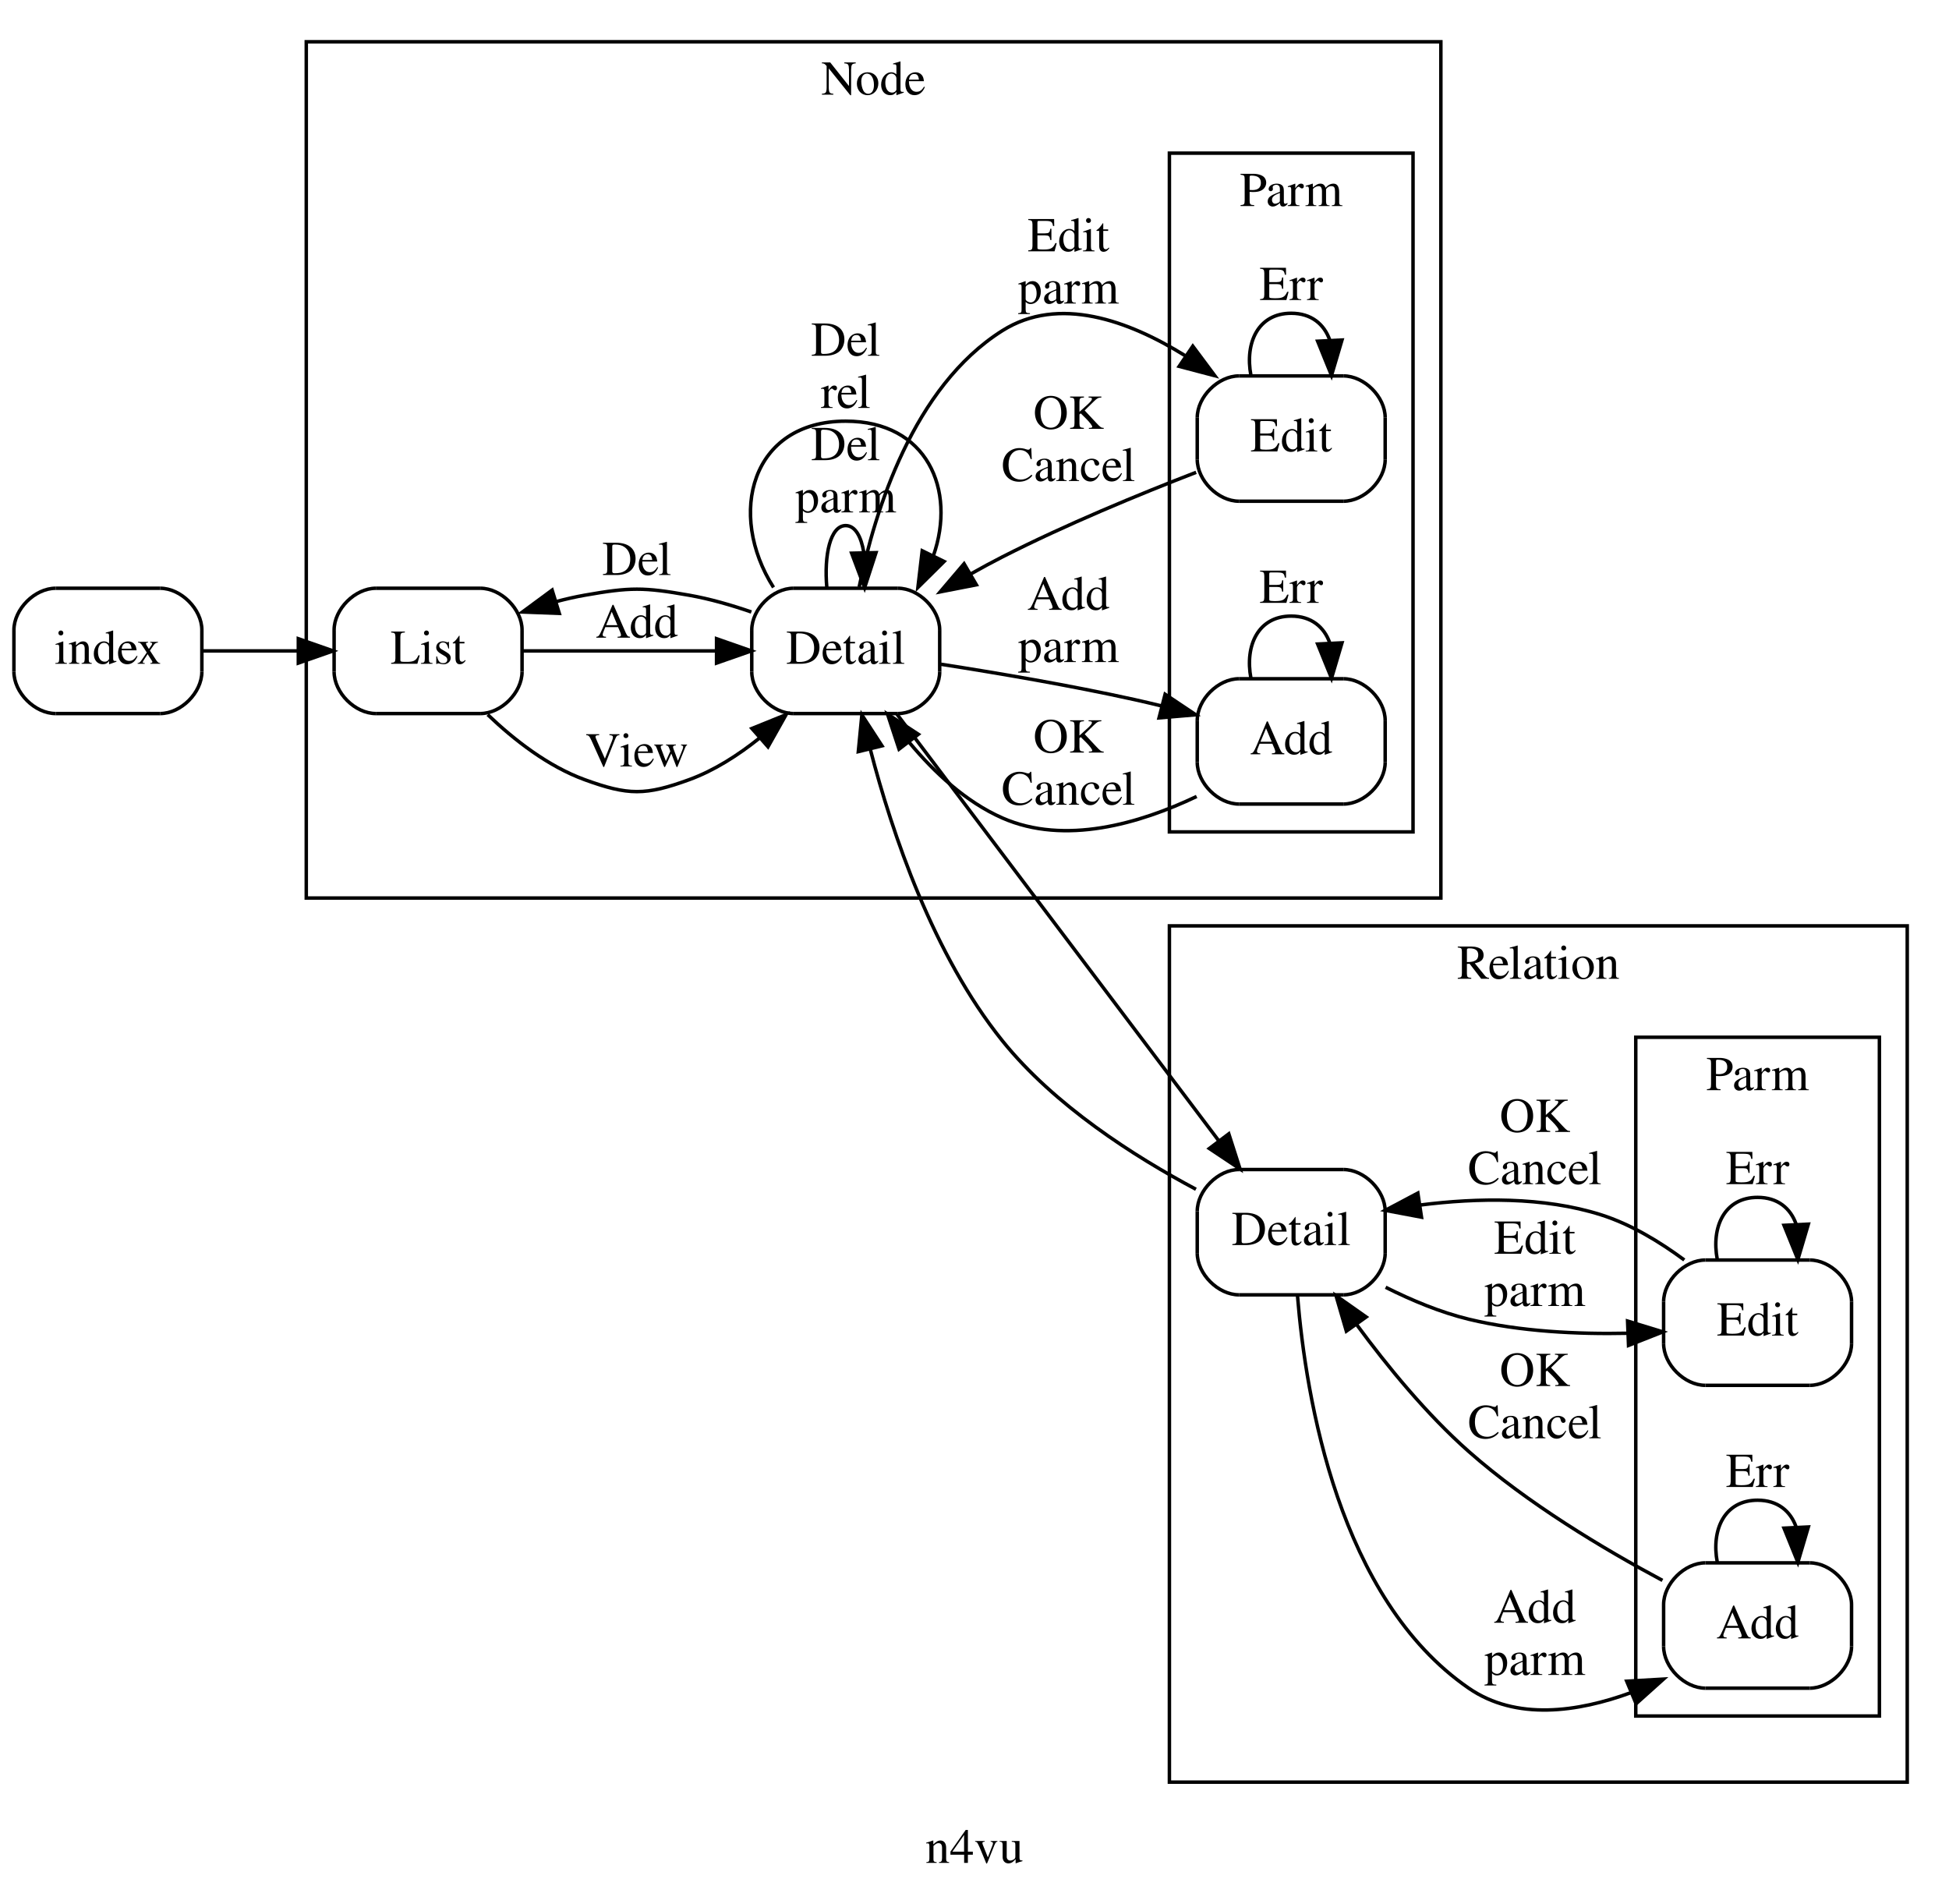
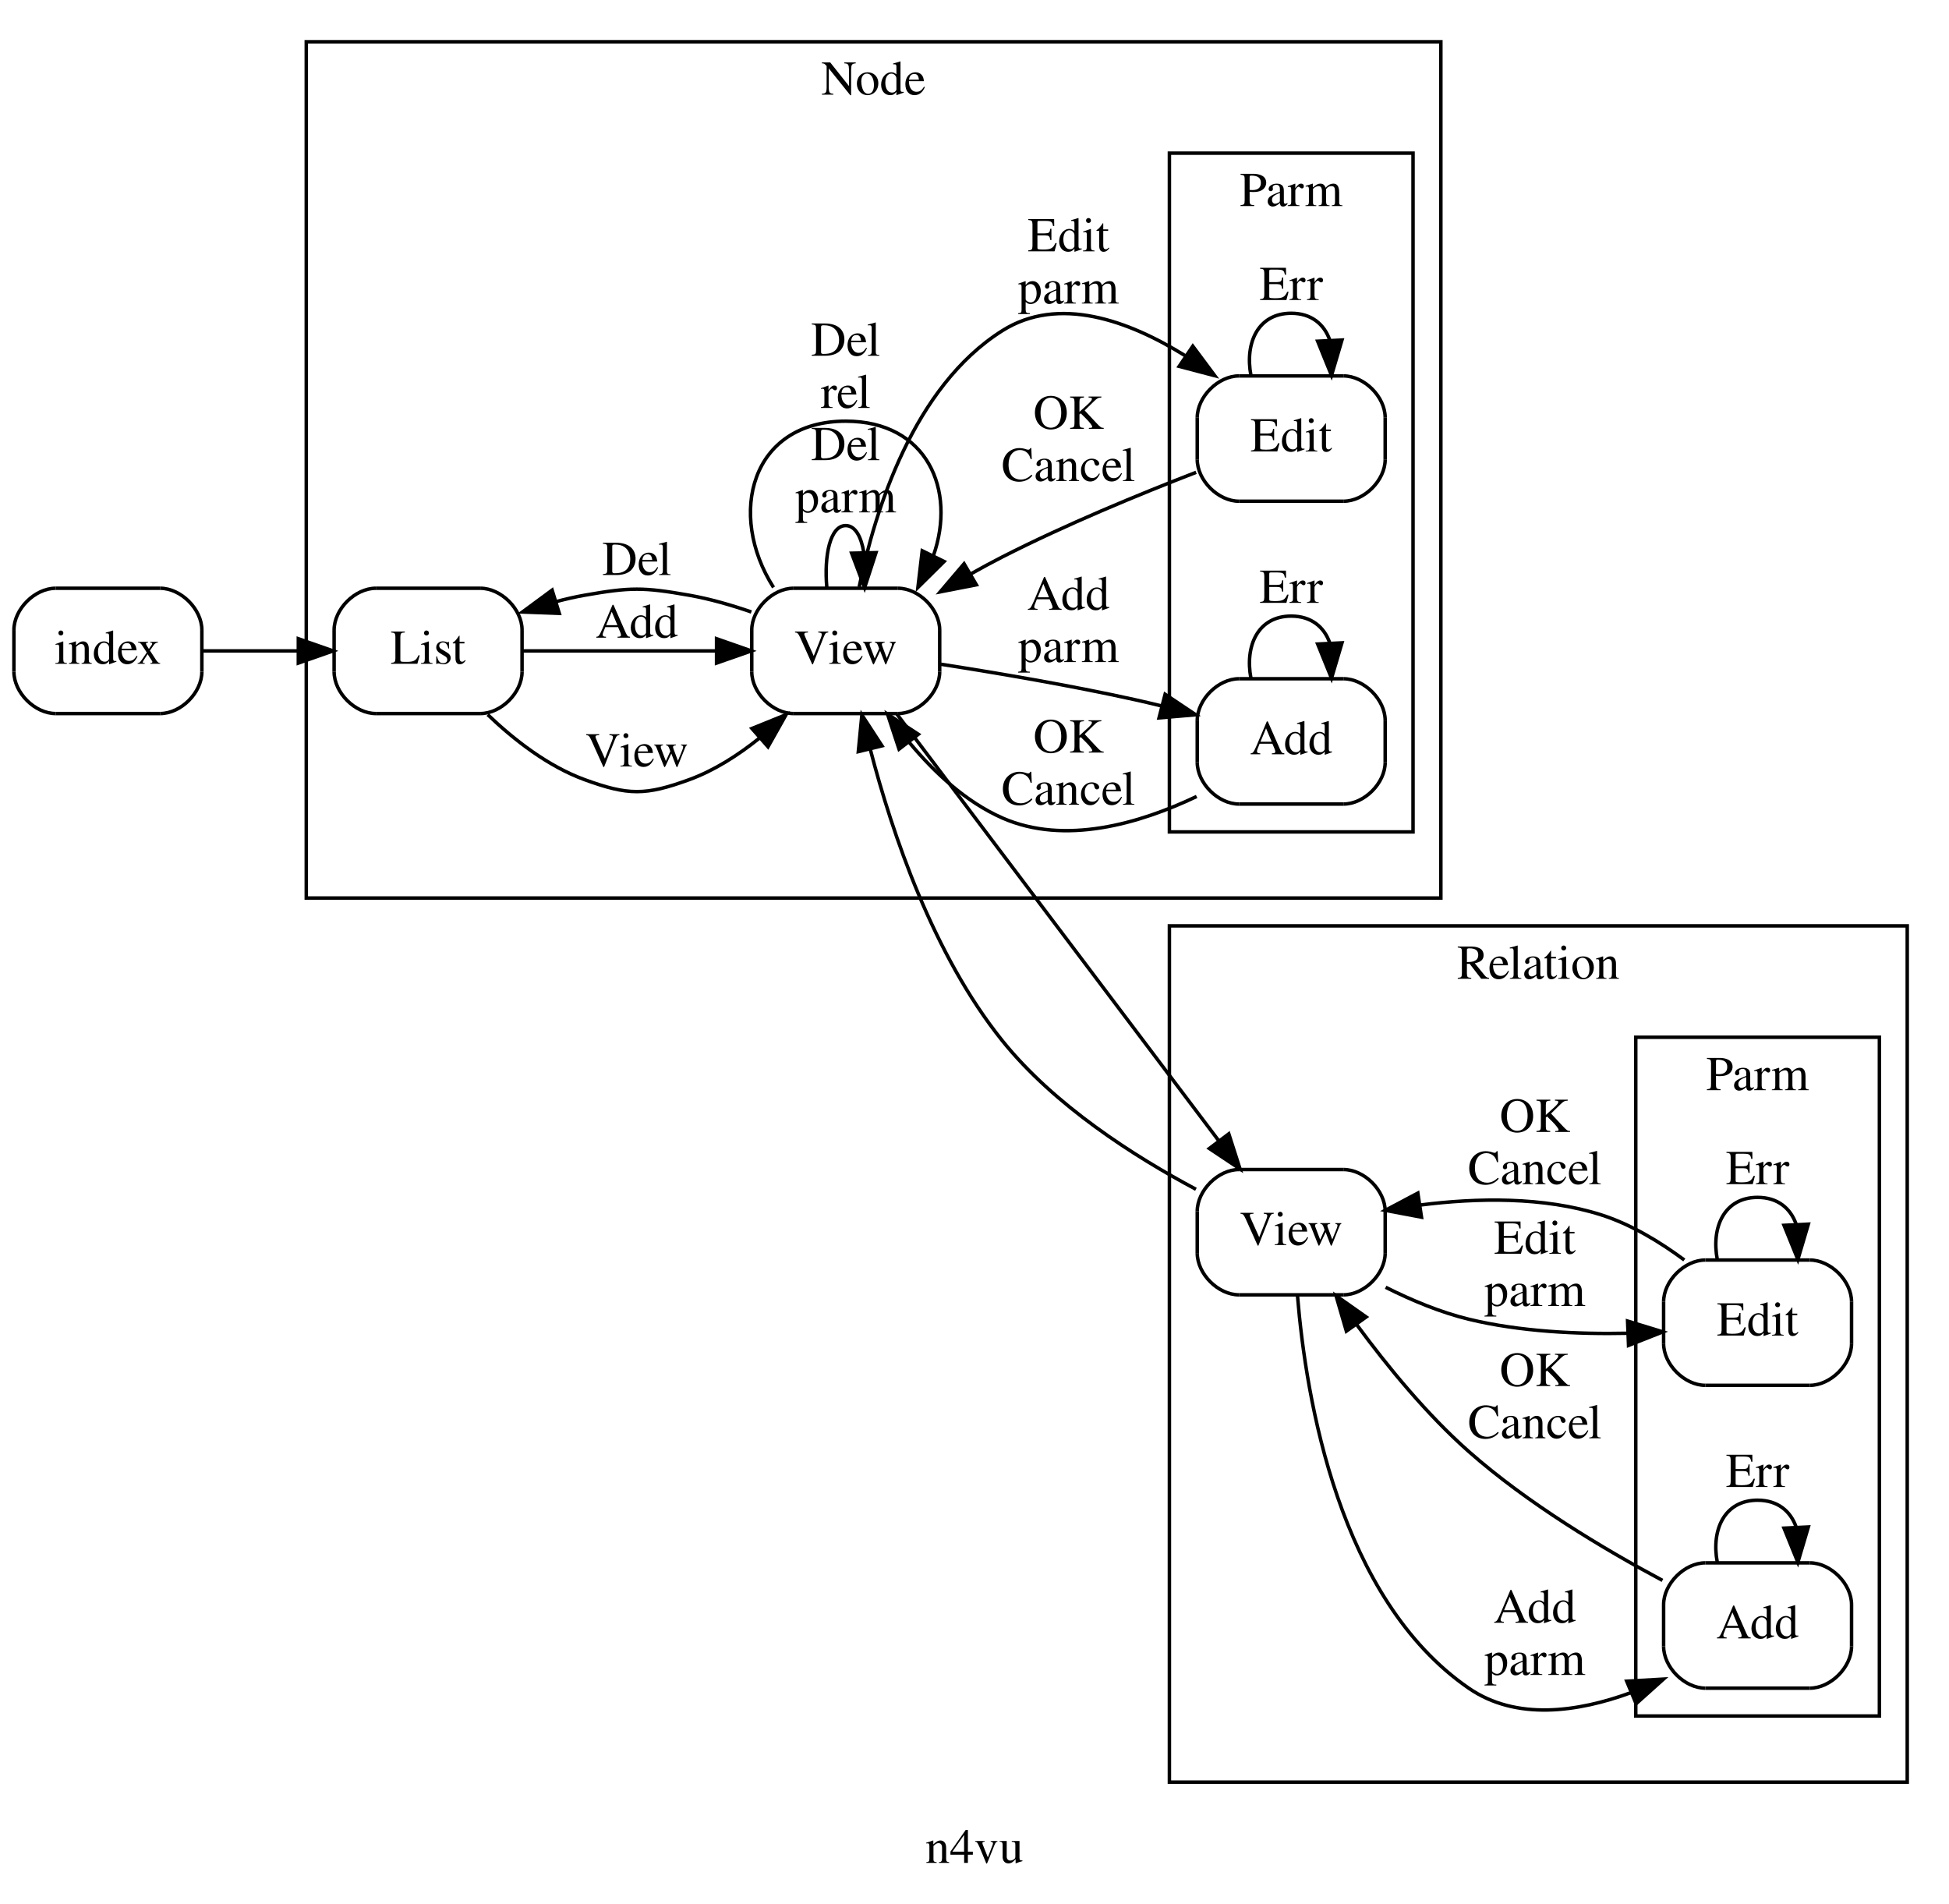
<svg xmlns="http://www.w3.org/2000/svg" width="560pt" height="547pt" viewBox="0.00 0.00 560.00 547.00">
  <g id="graph1" class="graph" transform="scale(1 1) rotate(0) translate(4 543)">
    <polygon fill="white" stroke="white" points="-4,5 -4,-543 557,-543 557,5 -4,5" />
    <text text-anchor="middle" x="276" y="-7.8" font-family="Times,serif" font-size="14.00">n4vu</text>
    <g id="graph2" class="cluster">
      <polygon fill="none" stroke="black" points="84,-285 84,-531 410,-531 410,-285 84,-285" />
      <text text-anchor="middle" x="247" y="-515.8" font-family="Times,serif" font-size="14.00">Node</text>
    </g>
    <g id="graph3" class="cluster">
      <polygon fill="none" stroke="black" points="332,-304 332,-499 402,-499 402,-304 332,-304" />
      <text text-anchor="middle" x="367" y="-483.8" font-family="Times,serif" font-size="14.00">Parm</text>
    </g>
    <g id="graph4" class="cluster">
      <polygon fill="none" stroke="black" points="332,-31 332,-277 544,-277 544,-31 332,-31" />
      <text text-anchor="middle" x="438" y="-261.8" font-family="Times,serif" font-size="14.00">Relation</text>
    </g>
    <g id="graph5" class="cluster">
      <polygon fill="none" stroke="black" points="466,-50 466,-245 536,-245 536,-50 466,-50" />
      <text text-anchor="middle" x="501" y="-229.8" font-family="Times,serif" font-size="14.00">Parm</text>
    </g>
    <g id="node2" class="node">
      <polyline fill="none" stroke="black" points="134,-374 104,-374 " />
      <path fill="none" stroke="black" d="M104,-374C98,-374 92,-368 92,-362" />
      <polyline fill="none" stroke="black" points="92,-362 92,-350 " />
      <path fill="none" stroke="black" d="M92,-350C92,-344 98,-338 104,-338" />
      <polyline fill="none" stroke="black" points="104,-338 134,-338 " />
      <path fill="none" stroke="black" d="M134,-338C140,-338 146,-344 146,-350" />
      <polyline fill="none" stroke="black" points="146,-350 146,-362 " />
      <path fill="none" stroke="black" d="M146,-362C146,-368 140,-374 134,-374" />
      <text text-anchor="middle" x="119" y="-352.3" font-family="Times,serif" font-size="14.00">List</text>
    </g>
    <g id="node3" class="node">
      <polyline fill="none" stroke="black" points="254,-374 224,-374 " />
      <path fill="none" stroke="black" d="M224,-374C218,-374 212,-368 212,-362" />
      <polyline fill="none" stroke="black" points="212,-362 212,-350 " />
      <path fill="none" stroke="black" d="M212,-350C212,-344 218,-338 224,-338" />
      <polyline fill="none" stroke="black" points="224,-338 254,-338 " />
      <path fill="none" stroke="black" d="M254,-338C260,-338 266,-344 266,-350" />
      <polyline fill="none" stroke="black" points="266,-350 266,-362 " />
      <path fill="none" stroke="black" d="M266,-362C266,-368 260,-374 254,-374" />
-       <text text-anchor="middle" x="239" y="-352.3" font-family="Times,serif" font-size="14.00">Detail</text>
+       <text text-anchor="middle" x="239" y="-352.3" font-family="Times,serif" font-size="14.00">View</text>
    </g>
    <g id="edge8" class="edge">
      <path fill="none" stroke="black" d="M136.135,-337.684C143.763,-330.389 153.498,-322.829 164,-319 176.527,-314.433 181.473,-314.433 194,-319 201.22,-321.632 208.078,-326.028 214.138,-330.889" />
      <polygon fill="black" stroke="black" points="212.044,-333.709 221.865,-337.684 216.666,-328.452 212.044,-333.709" />
      <text text-anchor="middle" x="179" y="-322.8" font-family="Times,serif" font-size="14.00">View</text>
    </g>
    <g id="edge10" class="edge">
      <path fill="none" stroke="black" d="M146.188,-356C162.534,-356 183.808,-356 201.761,-356" />
      <polygon fill="black" stroke="black" points="201.885,-359.5 211.885,-356 201.885,-352.5 201.885,-359.5" />
      <text text-anchor="middle" x="179" y="-359.8" font-family="Times,serif" font-size="14.00">Add</text>
    </g>
    <g id="edge12" class="edge">
      <path fill="none" stroke="black" d="M211.886,-367.18C206.099,-369.179 199.924,-370.956 194,-372 180.869,-374.313 177.131,-374.313 164,-372 161.316,-371.527 158.58,-370.904 155.852,-370.177" />
      <polygon fill="black" stroke="black" points="156.701,-366.776 146.114,-367.18 154.642,-373.467 156.701,-366.776" />
      <text text-anchor="middle" x="179" y="-377.8" font-family="Times,serif" font-size="14.00">Del</text>
    </g>
    <g id="edge14" class="edge">
      <path fill="none" stroke="black" d="M233.573,-374.153C232.738,-383.539 234.547,-392 239,-392 241.714,-392 243.445,-388.858 244.195,-384.28" />
      <polygon fill="black" stroke="black" points="247.697,-384.23 244.427,-374.153 240.699,-384.07 247.697,-384.23" />
      <text text-anchor="middle" x="239" y="-410.8" font-family="Times,serif" font-size="14.00">Del</text>
      <text text-anchor="middle" x="239" y="-395.8" font-family="Times,serif" font-size="14.00">parm</text>
    </g>
    <g id="edge16" class="edge">
      <path fill="none" stroke="black" d="M218.257,-374.236C204.853,-395.281 211.768,-422 239,-422 262.403,-422 270.8,-402.267 264.193,-383.361" />
      <polygon fill="black" stroke="black" points="267.272,-381.691 259.743,-374.236 260.98,-384.759 267.272,-381.691" />
      <text text-anchor="middle" x="239" y="-440.8" font-family="Times,serif" font-size="14.00">Del</text>
      <text text-anchor="middle" x="239" y="-425.8" font-family="Times,serif" font-size="14.00">rel</text>
    </g>
    <g id="node5" class="node">
      <polyline fill="none" stroke="black" points="382,-348 352,-348 " />
      <path fill="none" stroke="black" d="M352,-348C346,-348 340,-342 340,-336" />
      <polyline fill="none" stroke="black" points="340,-336 340,-324 " />
      <path fill="none" stroke="black" d="M340,-324C340,-318 346,-312 352,-312" />
      <polyline fill="none" stroke="black" points="352,-312 382,-312 " />
      <path fill="none" stroke="black" d="M382,-312C388,-312 394,-318 394,-324" />
      <polyline fill="none" stroke="black" points="394,-324 394,-336 " />
      <path fill="none" stroke="black" d="M394,-336C394,-342 388,-348 382,-348" />
      <text text-anchor="middle" x="367" y="-326.3" font-family="Times,serif" font-size="14.00">Add</text>
    </g>
    <g id="edge18" class="edge">
      <path fill="none" stroke="black" d="M266.346,-352.168C282.488,-349.656 303.527,-346.086 322,-342 324.503,-341.446 327.076,-340.841 329.663,-340.205" />
      <polygon fill="black" stroke="black" points="330.767,-343.535 339.579,-337.653 329.022,-336.756 330.767,-343.535" />
      <text text-anchor="middle" x="303" y="-367.8" font-family="Times,serif" font-size="14.00">Add</text>
      <text text-anchor="middle" x="303" y="-352.8" font-family="Times,serif" font-size="14.00">parm</text>
    </g>
    <g id="node6" class="node">
      <polyline fill="none" stroke="black" points="382,-435 352,-435 " />
      <path fill="none" stroke="black" d="M352,-435C346,-435 340,-429 340,-423" />
      <polyline fill="none" stroke="black" points="340,-423 340,-411 " />
      <path fill="none" stroke="black" d="M340,-411C340,-405 346,-399 352,-399" />
      <polyline fill="none" stroke="black" points="352,-399 382,-399 " />
      <path fill="none" stroke="black" d="M382,-399C388,-399 394,-405 394,-411" />
      <polyline fill="none" stroke="black" points="394,-411 394,-423 " />
      <path fill="none" stroke="black" d="M394,-423C394,-429 388,-435 382,-435" />
      <text text-anchor="middle" x="367" y="-413.3" font-family="Times,serif" font-size="14.00">Edit</text>
    </g>
    <g id="edge24" class="edge">
      <path fill="none" stroke="black" d="M242.86,-374.354C247.359,-396.232 258.387,-431.858 284,-448 300.187,-458.202 320.252,-450.907 336.481,-440.841" />
      <polygon fill="black" stroke="black" points="338.722,-443.551 345.054,-435.056 334.807,-437.748 338.722,-443.551" />
      <text text-anchor="middle" x="303" y="-470.8" font-family="Times,serif" font-size="14.00">Edit</text>
      <text text-anchor="middle" x="303" y="-455.8" font-family="Times,serif" font-size="14.00">parm</text>
    </g>
    <g id="node8" class="node">
      <polyline fill="none" stroke="black" points="382,-207 352,-207 " />
      <path fill="none" stroke="black" d="M352,-207C346,-207 340,-201 340,-195" />
      <polyline fill="none" stroke="black" points="340,-195 340,-183 " />
      <path fill="none" stroke="black" d="M340,-183C340,-177 346,-171 352,-171" />
      <polyline fill="none" stroke="black" points="352,-171 382,-171 " />
      <path fill="none" stroke="black" d="M382,-171C388,-171 394,-177 394,-183" />
      <polyline fill="none" stroke="black" points="394,-183 394,-195 " />
      <path fill="none" stroke="black" d="M394,-195C394,-201 388,-207 382,-207" />
-       <text text-anchor="middle" x="367" y="-185.3" font-family="Times,serif" font-size="14.00">Detail</text>
+       <text text-anchor="middle" x="367" y="-185.3" font-family="Times,serif" font-size="14.00">View</text>
    </g>
    <g id="edge30" class="edge">
      <path fill="none" stroke="black" d="M253.724,-337.81C276.068,-308.196 320.396,-249.443 346.166,-215.288" />
      <polygon fill="black" stroke="black" points="349.064,-217.258 352.293,-207.167 343.476,-213.042 349.064,-217.258" />
    </g>
    <g id="edge22" class="edge">
      <path fill="none" stroke="black" d="M339.828,-314.177C323.376,-306.353 301.944,-300.106 284,-308 273.492,-312.622 264.397,-321.13 257.248,-329.714" />
      <polygon fill="black" stroke="black" points="254.321,-327.779 251.007,-337.842 259.873,-332.042 254.321,-327.779" />
      <text text-anchor="middle" x="303" y="-326.8" font-family="Times,serif" font-size="14.00">OK</text>
      <text text-anchor="middle" x="303" y="-311.8" font-family="Times,serif" font-size="14.00">Cancel</text>
    </g>
    <g id="edge20" class="edge">
      <path fill="none" stroke="black" d="M355.422,-348.153C353.641,-357.539 357.5,-366 367,-366 372.789,-366 376.484,-362.858 378.083,-358.28" />
      <polygon fill="black" stroke="black" points="381.586,-358.312 378.578,-348.153 374.594,-357.97 381.586,-358.312" />
      <text text-anchor="middle" x="367" y="-369.8" font-family="Times,serif" font-size="14.00">Err</text>
    </g>
    <g id="edge28" class="edge">
      <path fill="none" stroke="black" d="M339.676,-407.303C323.356,-400.995 302.121,-392.244 284,-383 281.046,-381.493 278.027,-379.858 275.023,-378.163" />
      <polygon fill="black" stroke="black" points="276.537,-374.993 266.138,-372.966 273.003,-381.036 276.537,-374.993" />
      <text text-anchor="middle" x="303" y="-419.8" font-family="Times,serif" font-size="14.00">OK</text>
      <text text-anchor="middle" x="303" y="-404.8" font-family="Times,serif" font-size="14.00">Cancel</text>
    </g>
    <g id="edge26" class="edge">
      <path fill="none" stroke="black" d="M355.422,-435.153C353.641,-444.539 357.5,-453 367,-453 372.789,-453 376.484,-449.858 378.083,-445.28" />
      <polygon fill="black" stroke="black" points="381.586,-445.312 378.578,-435.153 374.594,-444.97 381.586,-445.312" />
      <text text-anchor="middle" x="367" y="-456.8" font-family="Times,serif" font-size="14.00">Err</text>
    </g>
    <g id="edge32" class="edge">
      <path fill="none" stroke="black" d="M339.628,-201.327C321.821,-210.811 298.93,-225.43 284,-244 264.159,-268.678 252.389,-303.395 246.087,-327.613" />
      <polygon fill="black" stroke="black" points="242.619,-327.062 243.641,-337.608 249.418,-328.727 242.619,-327.062" />
    </g>
    <g id="node10" class="node">
      <polyline fill="none" stroke="black" points="516,-94 486,-94 " />
      <path fill="none" stroke="black" d="M486,-94C480,-94 474,-88 474,-82" />
      <polyline fill="none" stroke="black" points="474,-82 474,-70 " />
      <path fill="none" stroke="black" d="M474,-70C474,-64 480,-58 486,-58" />
      <polyline fill="none" stroke="black" points="486,-58 516,-58 " />
      <path fill="none" stroke="black" d="M516,-58C522,-58 528,-64 528,-70" />
      <polyline fill="none" stroke="black" points="528,-70 528,-82 " />
      <path fill="none" stroke="black" d="M528,-82C528,-88 522,-94 516,-94" />
      <text text-anchor="middle" x="501" y="-72.3" font-family="Times,serif" font-size="14.00">Add</text>
    </g>
    <g id="edge34" class="edge">
      <path fill="none" stroke="black" d="M368.806,-170.733C371.212,-141.199 380.709,-83.682 418,-58 431.619,-48.621 449.272,-51.09 464.708,-56.748" />
      <polygon fill="black" stroke="black" points="463.4,-59.995 473.978,-60.606 466.09,-53.532 463.4,-59.995" />
      <text text-anchor="middle" x="437" y="-76.8" font-family="Times,serif" font-size="14.00">Add</text>
      <text text-anchor="middle" x="437" y="-61.8" font-family="Times,serif" font-size="14.00">parm</text>
    </g>
    <g id="node11" class="node">
      <polyline fill="none" stroke="black" points="516,-181 486,-181 " />
      <path fill="none" stroke="black" d="M486,-181C480,-181 474,-175 474,-169" />
      <polyline fill="none" stroke="black" points="474,-169 474,-157 " />
      <path fill="none" stroke="black" d="M474,-157C474,-151 480,-145 486,-145" />
      <polyline fill="none" stroke="black" points="486,-145 516,-145 " />
      <path fill="none" stroke="black" d="M516,-145C522,-145 528,-151 528,-157" />
      <polyline fill="none" stroke="black" points="528,-157 528,-169 " />
      <path fill="none" stroke="black" d="M528,-169C528,-175 522,-181 516,-181" />
      <text text-anchor="middle" x="501" y="-159.3" font-family="Times,serif" font-size="14.00">Edit</text>
    </g>
    <g id="edge40" class="edge">
      <path fill="none" stroke="black" d="M394.132,-173.171C401.584,-169.434 409.889,-165.967 418,-164 432.697,-160.436 449.314,-159.657 463.729,-159.966" />
      <polygon fill="black" stroke="black" points="463.647,-163.466 473.776,-160.359 463.921,-156.471 463.647,-163.466" />
      <text text-anchor="middle" x="437" y="-182.8" font-family="Times,serif" font-size="14.00">Edit</text>
      <text text-anchor="middle" x="437" y="-167.8" font-family="Times,serif" font-size="14.00">parm</text>
    </g>
    <g id="edge38" class="edge">
      <path fill="none" stroke="black" d="M473.665,-88.961C456.748,-98.005 434.867,-111.094 418,-126 405.96,-136.64 394.641,-150.444 385.829,-162.417" />
      <polygon fill="black" stroke="black" points="382.847,-160.57 379.88,-170.741 388.542,-164.64 382.847,-160.57" />
      <text text-anchor="middle" x="437" y="-144.8" font-family="Times,serif" font-size="14.00">OK</text>
      <text text-anchor="middle" x="437" y="-129.8" font-family="Times,serif" font-size="14.00">Cancel</text>
    </g>
    <g id="edge36" class="edge">
      <path fill="none" stroke="black" d="M489.422,-94.153C487.641,-103.539 491.5,-112 501,-112 506.789,-112 510.484,-108.858 512.083,-104.28" />
      <polygon fill="black" stroke="black" points="515.586,-104.312 512.578,-94.153 508.594,-103.97 515.586,-104.312" />
      <text text-anchor="middle" x="501" y="-115.8" font-family="Times,serif" font-size="14.00">Err</text>
    </g>
    <g id="edge44" class="edge">
      <path fill="none" stroke="black" d="M479.943,-181.016C472.877,-186.253 464.552,-191.29 456,-194 439.487,-199.233 420.37,-198.86 404.182,-196.816" />
      <polygon fill="black" stroke="black" points="404.435,-193.315 394.023,-195.274 403.384,-200.235 404.435,-193.315" />
      <text text-anchor="middle" x="437" y="-217.8" font-family="Times,serif" font-size="14.00">OK</text>
      <text text-anchor="middle" x="437" y="-202.8" font-family="Times,serif" font-size="14.00">Cancel</text>
    </g>
    <g id="edge42" class="edge">
      <path fill="none" stroke="black" d="M489.422,-181.153C487.641,-190.539 491.5,-199 501,-199 506.789,-199 510.484,-195.858 512.083,-191.28" />
      <polygon fill="black" stroke="black" points="515.586,-191.312 512.578,-181.153 508.594,-190.97 515.586,-191.312" />
      <text text-anchor="middle" x="501" y="-202.8" font-family="Times,serif" font-size="14.00">Err</text>
    </g>
    <g id="node12" class="node">
      <polyline fill="none" stroke="black" points="42,-374 12,-374 " />
      <path fill="none" stroke="black" d="M12,-374C6,-374 0,-368 0,-362" />
      <polyline fill="none" stroke="black" points="0,-362 0,-350 " />
      <path fill="none" stroke="black" d="M0,-350C0,-344 6,-338 12,-338" />
      <polyline fill="none" stroke="black" points="12,-338 42,-338 " />
      <path fill="none" stroke="black" d="M42,-338C48,-338 54,-344 54,-350" />
      <polyline fill="none" stroke="black" points="54,-350 54,-362 " />
      <path fill="none" stroke="black" d="M54,-362C54,-368 48,-374 42,-374" />
      <text text-anchor="middle" x="27" y="-352.3" font-family="Times,serif" font-size="14.00">index</text>
    </g>
    <g id="edge6" class="edge">
      <path fill="none" stroke="black" d="M54.032,-356C62.632,-356 72.363,-356 81.594,-356" />
      <polygon fill="black" stroke="black" points="81.715,-359.5 91.715,-356 81.715,-352.5 81.715,-359.5" />
    </g>
  </g>
</svg>
